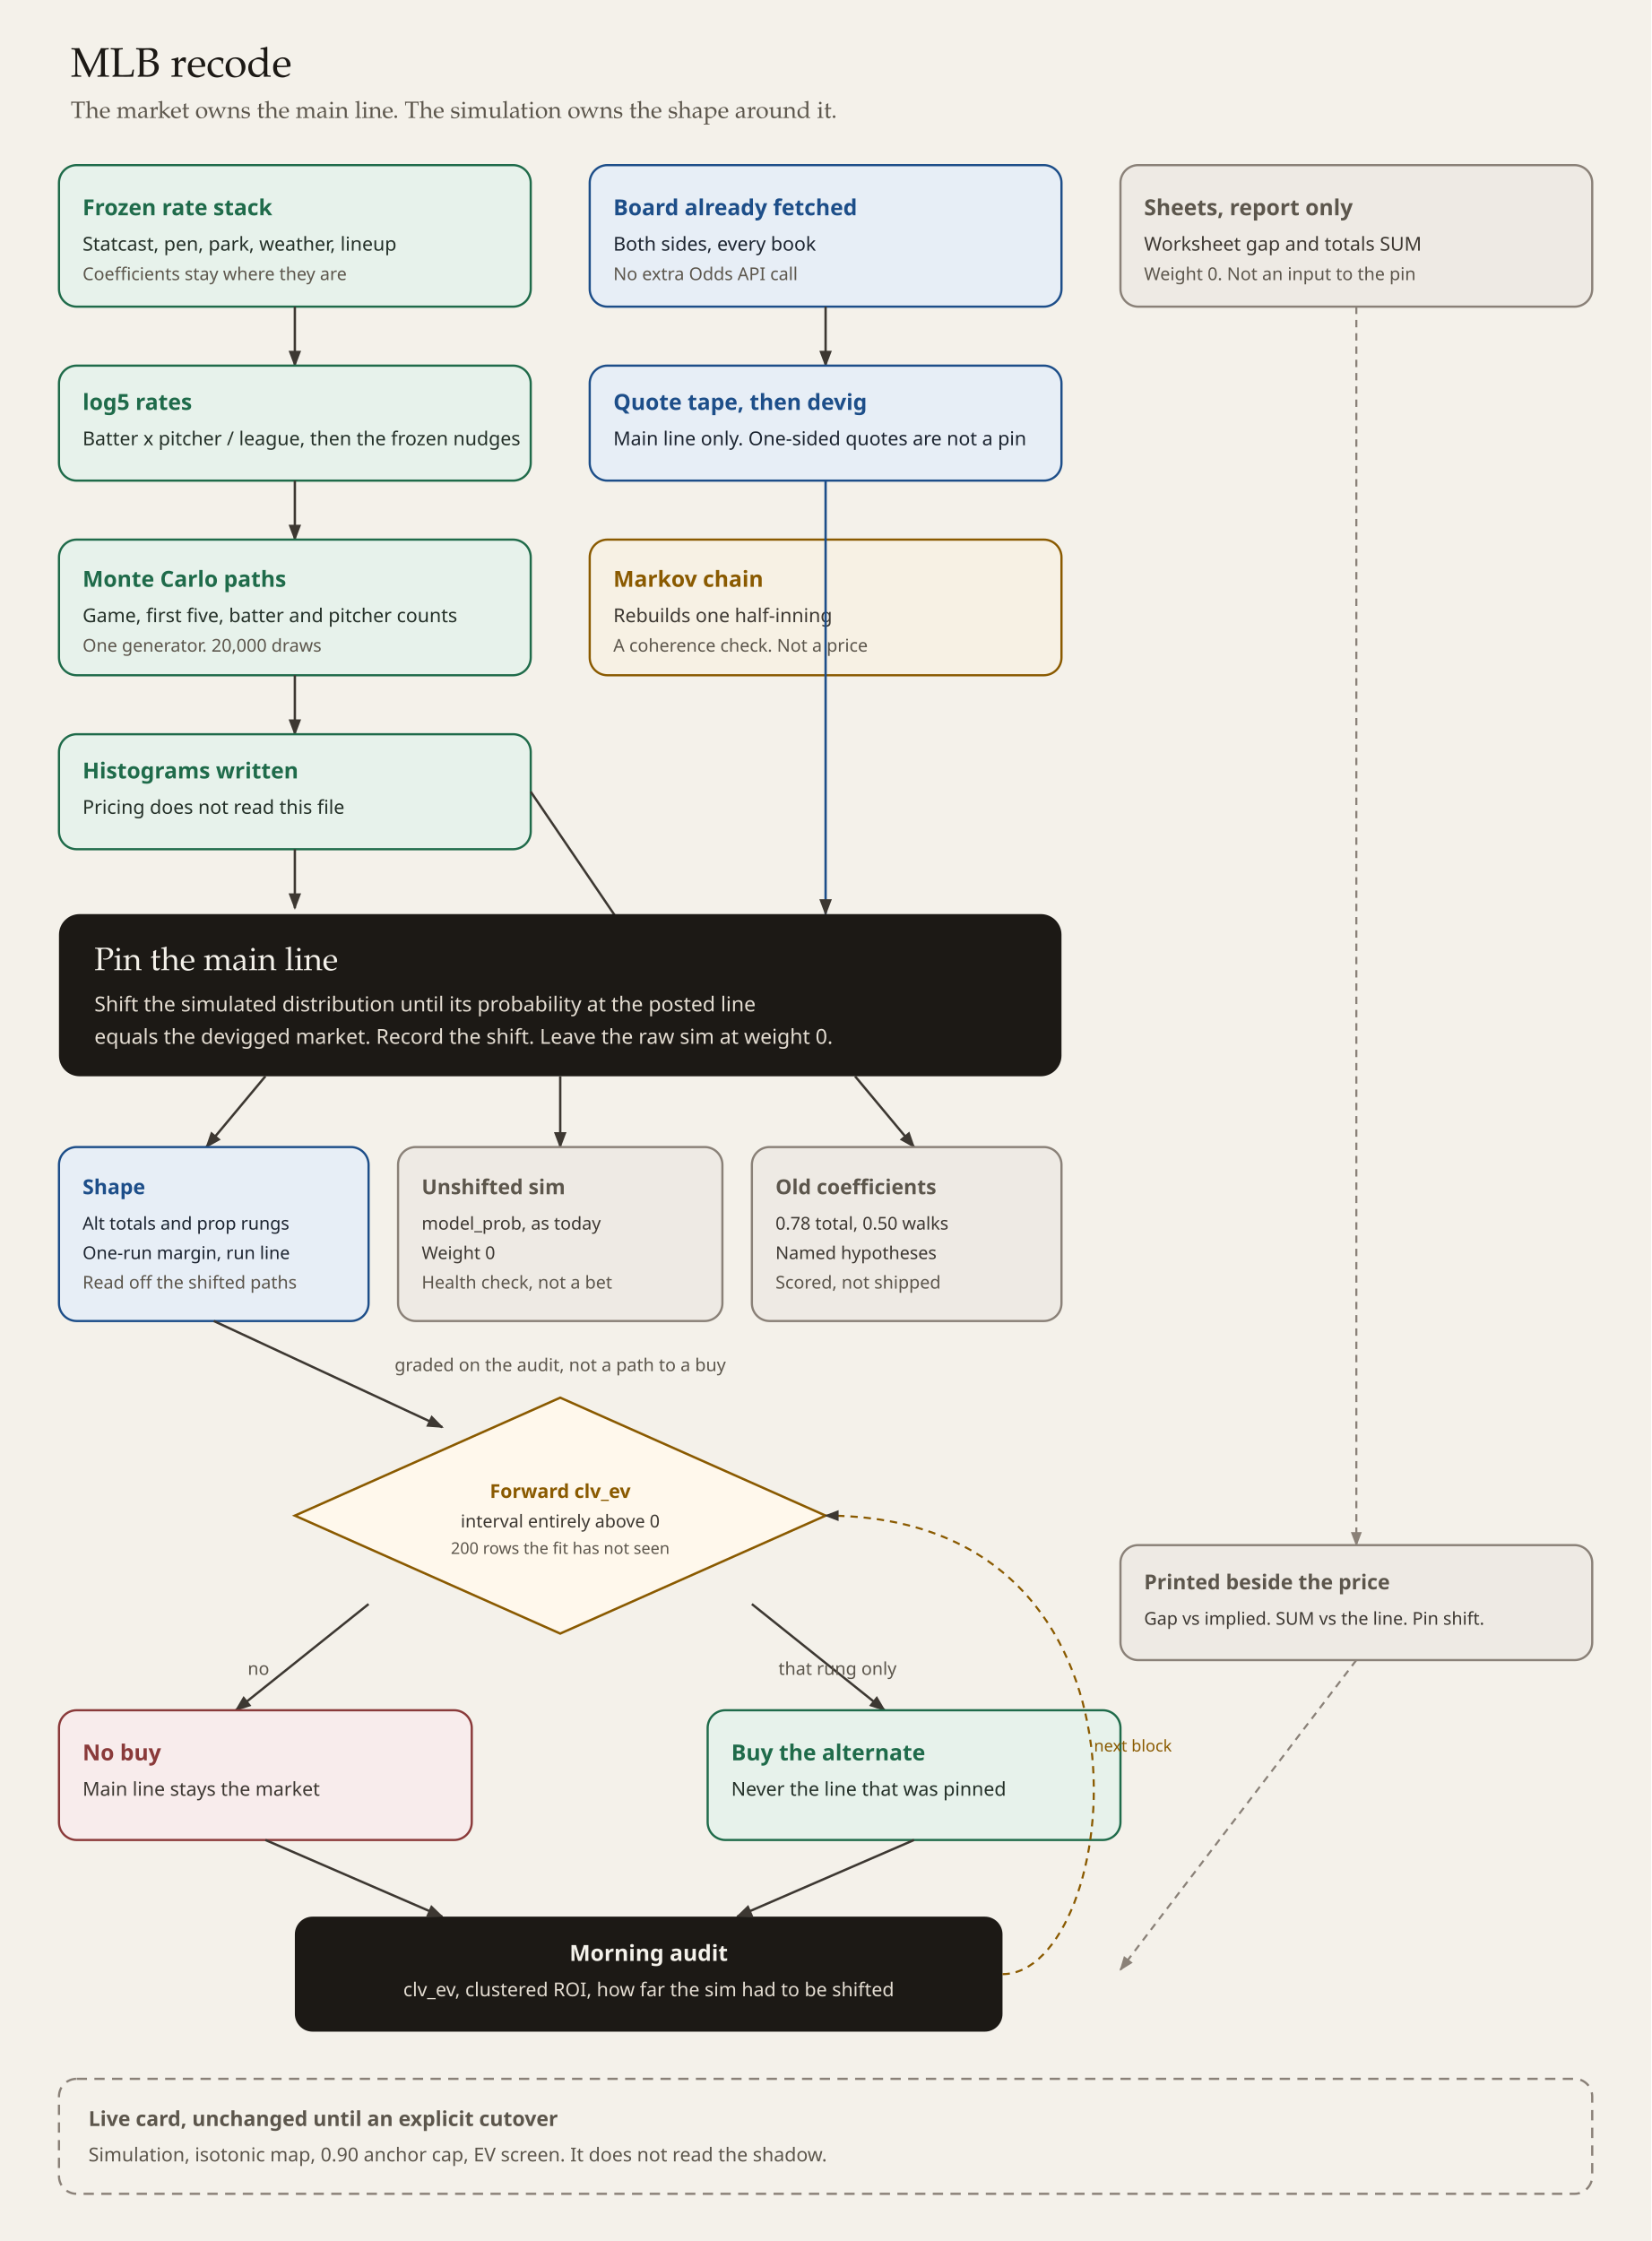
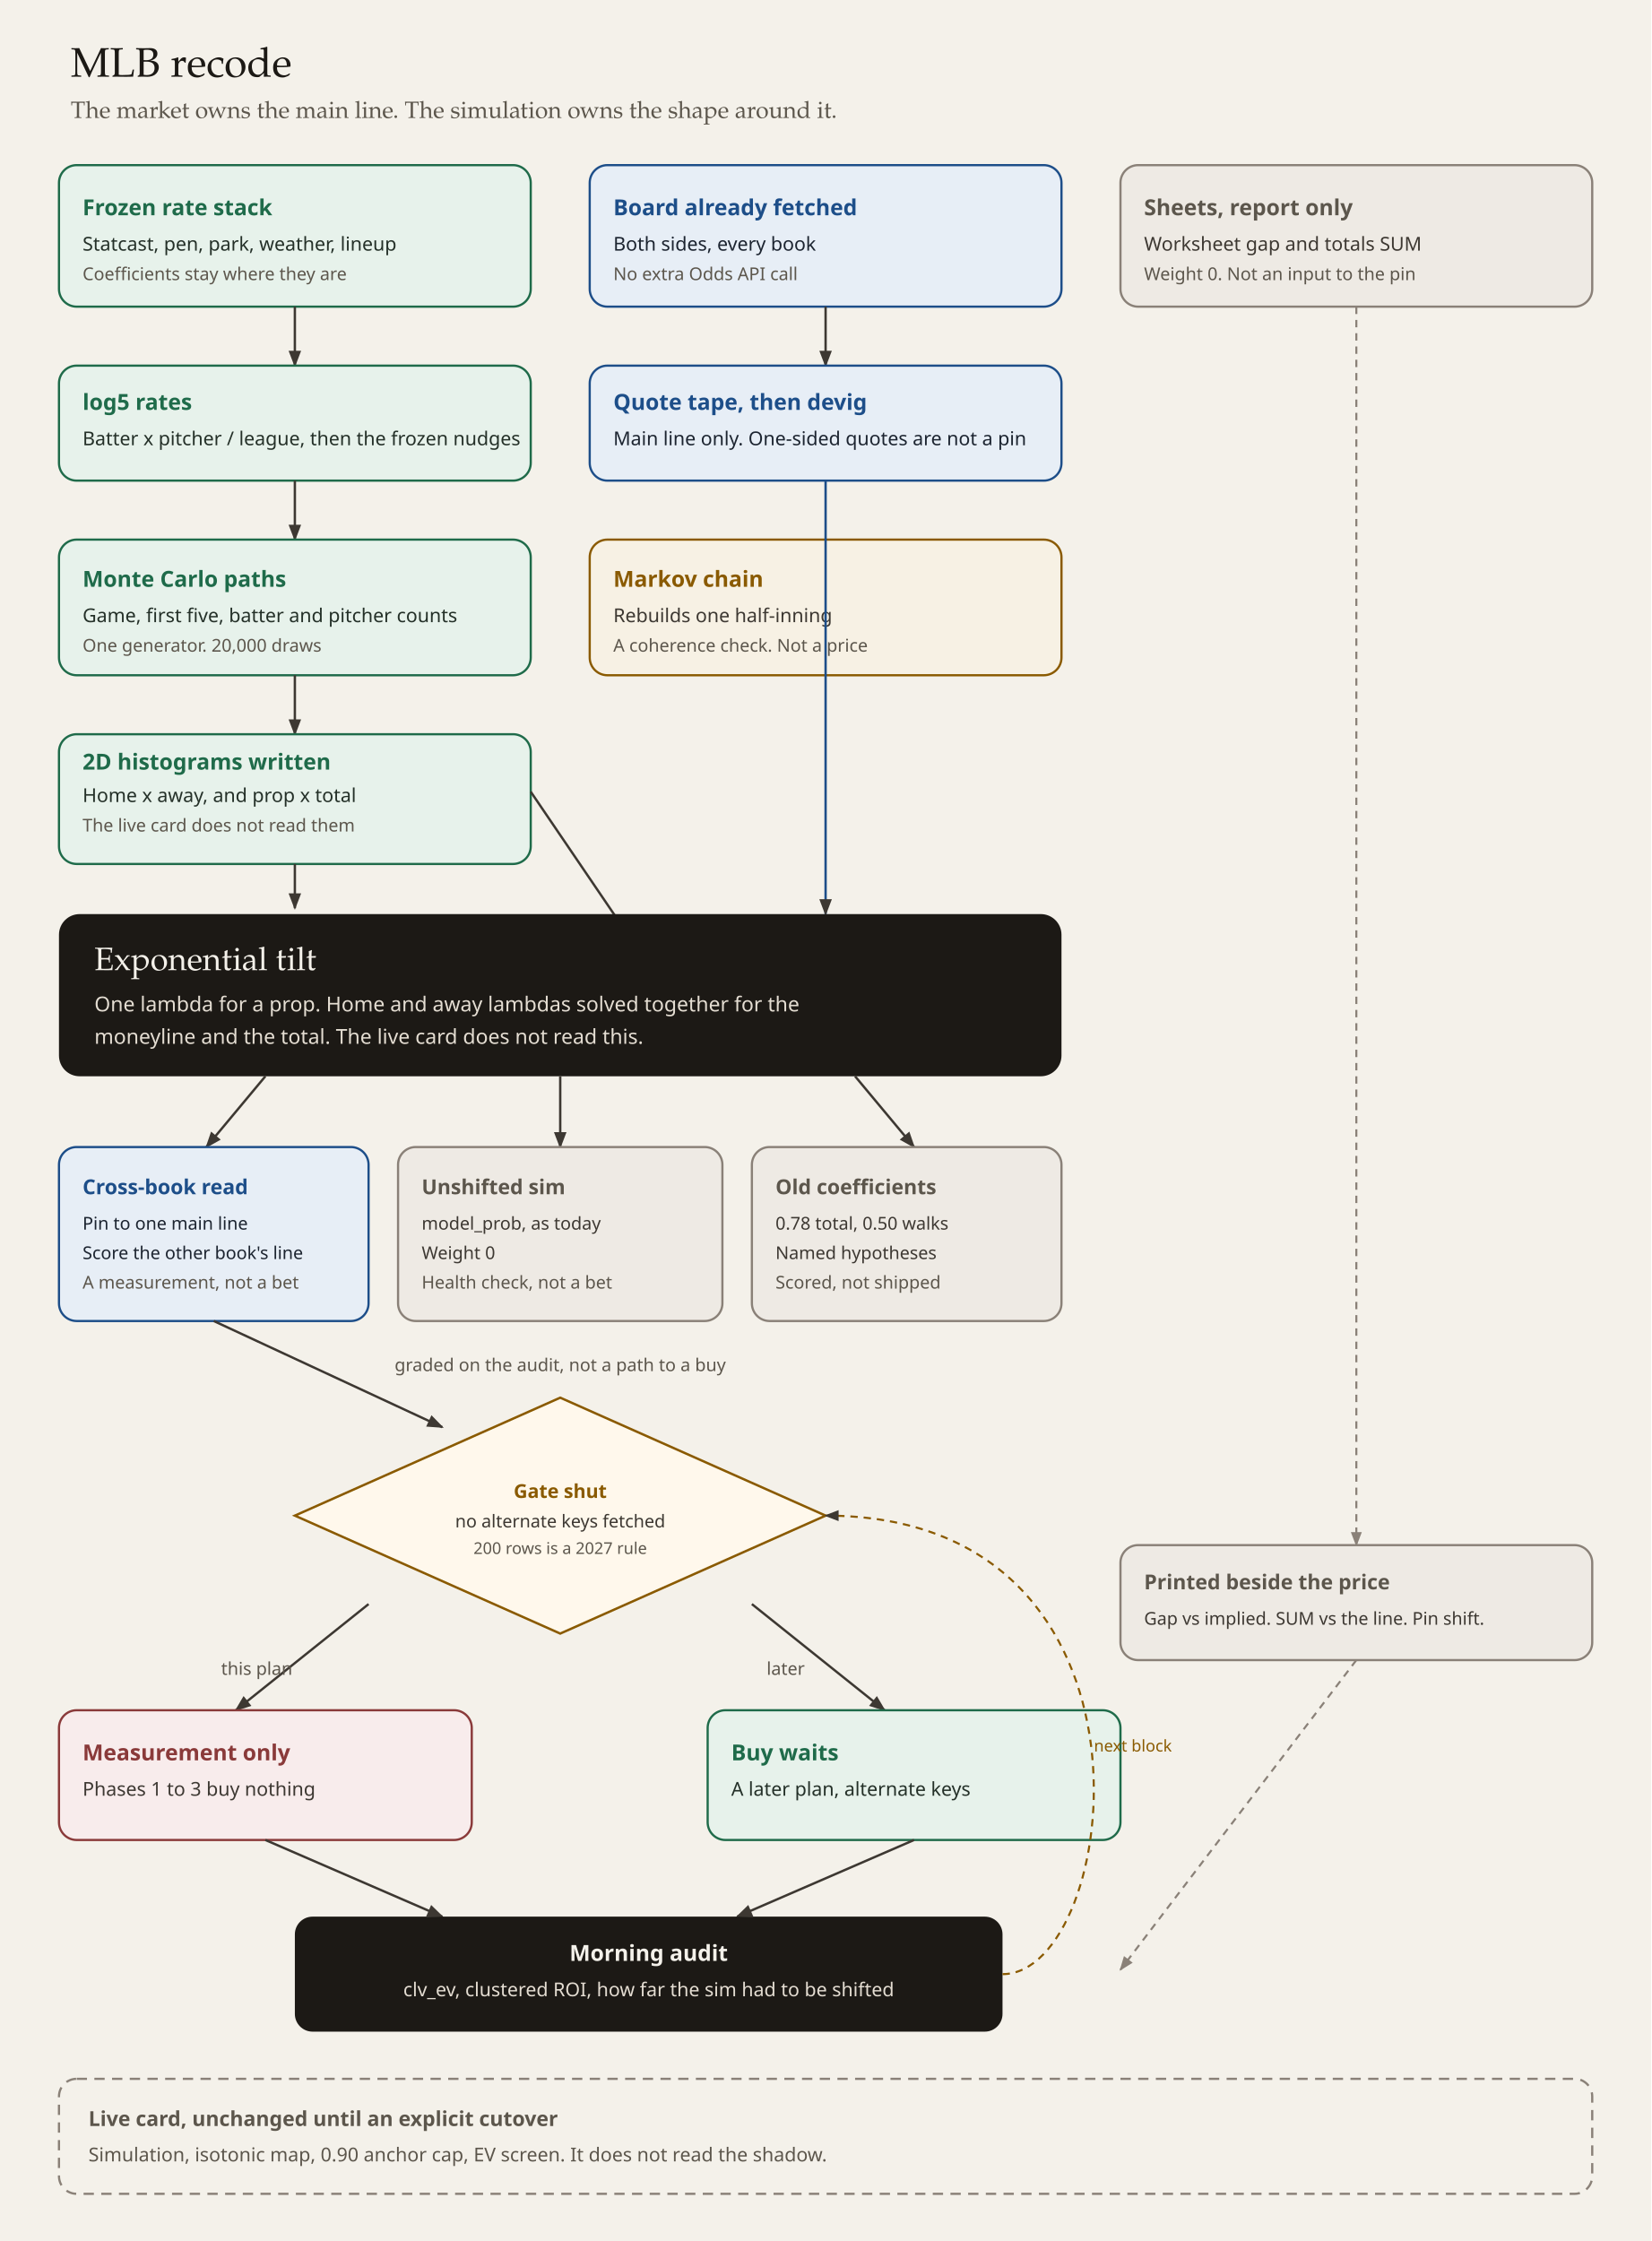
<svg xmlns="http://www.w3.org/2000/svg" width="1120" height="1520" viewBox="0 0 1120 1520">
  <rect width="1120" height="1520" fill="#f4f1ea" />
  <text x="48" y="52" font-family="Georgia, 'Iowan Old Style', Palatino, serif" font-size="28" fill="#1c1915">MLB recode</text>
  <text x="48" y="80" font-family="Georgia, Palatino, serif" font-size="16" fill="#5c564c">The market owns the main line. The simulation owns the shape around it.</text>
  <defs>
    <marker id="arr" viewBox="0 0 10 10" refX="9" refY="5" markerWidth="7" markerHeight="7" orient="auto-start-reverse">
      <path d="M 0 1.2 L 10 5 L 0 8.8 z" fill="#3d3832" />
    </marker>
    <marker id="arrSoft" viewBox="0 0 10 10" refX="9" refY="5" markerWidth="7" markerHeight="7" orient="auto-start-reverse">
      <path d="M 0 1.2 L 10 5 L 0 8.8 z" fill="#8a8178" />
    </marker>
  </defs>
  <g font-family="ui-sans-serif, system-ui, sans-serif">
    <rect x="40" y="112" width="320" height="96" rx="12" fill="#e7f2eb" stroke="#1f6b4a" stroke-width="1.5" />
    <text x="56" y="146" font-size="15" font-weight="650" fill="#1f6b4a">Frozen rate stack</text>
    <text x="56" y="170" font-size="13" fill="#243028">Statcast, pen, park, weather, lineup</text>
    <text x="56" y="190" font-size="12" fill="#5c564c">Coefficients stay where they are</text>
    <rect x="400" y="112" width="320" height="96" rx="12" fill="#e7eef6" stroke="#1d4e89" stroke-width="1.5" />
    <text x="416" y="146" font-size="15" font-weight="650" fill="#1d4e89">Board already fetched</text>
    <text x="416" y="170" font-size="13" fill="#1c2430">Both sides, every book</text>
    <text x="416" y="190" font-size="12" fill="#5c564c">No extra Odds API call</text>
    <rect x="760" y="112" width="320" height="96" rx="12" fill="#eeeae4" stroke="#8a8178" stroke-width="1.5" />
    <text x="776" y="146" font-size="15" font-weight="650" fill="#5c564c">Sheets, report only</text>
    <text x="776" y="170" font-size="13" fill="#3d3832">Worksheet gap and totals SUM</text>
    <text x="776" y="190" font-size="12" fill="#5c564c">Weight 0. Not an input to the pin</text>
    <line x1="200" y1="208" x2="200" y2="248" stroke="#3d3832" stroke-width="1.6" marker-end="url(#arr)" />
    <line x1="560" y1="208" x2="560" y2="248" stroke="#3d3832" stroke-width="1.6" marker-end="url(#arr)" />
    <line x1="920" y1="208" x2="920" y2="1048" stroke="#8a8178" stroke-width="1.4" stroke-dasharray="5 4" marker-end="url(#arrSoft)" />
    <rect x="40" y="248" width="320" height="78" rx="12" fill="#e7f2eb" stroke="#1f6b4a" stroke-width="1.5" />
    <text x="56" y="278" font-size="15" font-weight="650" fill="#1f6b4a">log5 rates</text>
    <text x="56" y="302" font-size="13" fill="#243028">Batter x pitcher / league, then the frozen nudges</text>
    <rect x="400" y="248" width="320" height="78" rx="12" fill="#e7eef6" stroke="#1d4e89" stroke-width="1.5" />
    <text x="416" y="278" font-size="15" font-weight="650" fill="#1d4e89">Quote tape, then devig</text>
    <text x="416" y="302" font-size="13" fill="#1c2430">Main line only. One-sided quotes are not a pin</text>
    <line x1="200" y1="326" x2="200" y2="366" stroke="#3d3832" stroke-width="1.6" marker-end="url(#arr)" />
    <rect x="40" y="366" width="320" height="92" rx="12" fill="#e7f2eb" stroke="#1f6b4a" stroke-width="1.5" />
    <text x="56" y="398" font-size="15" font-weight="650" fill="#1f6b4a">Monte Carlo paths</text>
    <text x="56" y="422" font-size="13" fill="#243028">Game, first five, batter and pitcher counts</text>
    <text x="56" y="442" font-size="12" fill="#5c564c">One generator. 20,000 draws</text>
    <rect x="400" y="366" width="320" height="92" rx="12" fill="#f7f1e4" stroke="#8a5a00" stroke-width="1.5" />
    <text x="416" y="398" font-size="15" font-weight="650" fill="#8a5a00">Markov chain</text>
    <text x="416" y="422" font-size="13" fill="#3d3832">Rebuilds one half-inning</text>
    <text x="416" y="442" font-size="12" fill="#5c564c">A coherence check. Not a price</text>
    <line x1="200" y1="458" x2="200" y2="498" stroke="#3d3832" stroke-width="1.6" marker-end="url(#arr)" />
    <line x1="560" y1="326" x2="560" y2="620" stroke="#1d4e89" stroke-width="1.6" marker-end="url(#arr)" />
-     <rect x="40" y="498" width="320" height="78" rx="12" fill="#e7f2eb" stroke="#1f6b4a" stroke-width="1.5" />
-     <text x="56" y="528" font-size="15" font-weight="650" fill="#1f6b4a">Histograms written</text>
-     <text x="56" y="552" font-size="13" fill="#243028">Pricing does not read this file</text>
-     <line x1="200" y1="576" x2="200" y2="616" stroke="#3d3832" stroke-width="1.6" marker-end="url(#arr)" />
+     <rect x="40" y="498" width="320" height="88" rx="12" fill="#e7f2eb" stroke="#1f6b4a" stroke-width="1.5" />
+     <text x="56" y="522" font-size="15" font-weight="650" fill="#1f6b4a">2D histograms written</text>
+     <text x="56" y="544" font-size="13" fill="#243028">Home x away, and prop x total</text>
+     <text x="56" y="564" font-size="12" fill="#5c564c">The live card does not read them</text>
+     <line x1="200" y1="586" x2="200" y2="616" stroke="#3d3832" stroke-width="1.6" marker-end="url(#arr)" />
    <line x1="360" y1="537" x2="430" y2="640" stroke="#3d3832" stroke-width="1.6" marker-end="url(#arr)" />
    <rect x="40" y="620" width="680" height="110" rx="14" fill="#1c1915" />
-     <text x="64" y="658" font-family="Georgia, Palatino, serif" font-size="22" fill="#f4f1ea">Pin the main line</text>
-     <text x="64" y="686" font-family="ui-sans-serif, system-ui, sans-serif" font-size="14" fill="#e4ddd2">Shift the simulated distribution until its probability at the posted line</text>
-     <text x="64" y="708" font-family="ui-sans-serif, system-ui, sans-serif" font-size="14" fill="#e4ddd2">equals the devigged market. Record the shift. Leave the raw sim at weight 0.</text>
+     <text x="64" y="658" font-family="Georgia, Palatino, serif" font-size="22" fill="#f4f1ea">Exponential tilt</text>
+     <text x="64" y="686" font-family="ui-sans-serif, system-ui, sans-serif" font-size="14" fill="#e4ddd2">One lambda for a prop. Home and away lambdas solved together for the</text>
+     <text x="64" y="708" font-family="ui-sans-serif, system-ui, sans-serif" font-size="14" fill="#e4ddd2">moneyline and the total. The live card does not read this.</text>
    <line x1="180" y1="730" x2="140" y2="778" stroke="#3d3832" stroke-width="1.6" marker-end="url(#arr)" />
    <line x1="380" y1="730" x2="380" y2="778" stroke="#3d3832" stroke-width="1.6" marker-end="url(#arr)" />
    <line x1="580" y1="730" x2="620" y2="778" stroke="#3d3832" stroke-width="1.6" marker-end="url(#arr)" />
    <rect x="40" y="778" width="210" height="118" rx="12" fill="#e7eef6" stroke="#1d4e89" stroke-width="1.5" />
-     <text x="56" y="810" font-size="14" font-weight="650" fill="#1d4e89">Shape</text>
-     <text x="56" y="834" font-size="12" fill="#1c2430">Alt totals and prop rungs</text>
-     <text x="56" y="854" font-size="12" fill="#1c2430">One-run margin, run line</text>
-     <text x="56" y="874" font-size="12" fill="#5c564c">Read off the shifted paths</text>
+     <text x="56" y="810" font-size="14" font-weight="650" fill="#1d4e89">Cross-book read</text>
+     <text x="56" y="834" font-size="12" fill="#1c2430">Pin to one main line</text>
+     <text x="56" y="854" font-size="12" fill="#1c2430">Score the other book's line</text>
+     <text x="56" y="874" font-size="12" fill="#5c564c">A measurement, not a bet</text>
    <rect x="270" y="778" width="220" height="118" rx="12" fill="#eeeae4" stroke="#8a8178" stroke-width="1.5" />
    <text x="286" y="810" font-size="14" font-weight="650" fill="#5c564c">Unshifted sim</text>
    <text x="286" y="834" font-size="12" fill="#3d3832">model_prob, as today</text>
    <text x="286" y="854" font-size="12" fill="#3d3832">Weight 0</text>
    <text x="286" y="874" font-size="12" fill="#5c564c">Health check, not a bet</text>
    <rect x="510" y="778" width="210" height="118" rx="12" fill="#eeeae4" stroke="#8a8178" stroke-width="1.5" />
    <text x="526" y="810" font-size="14" font-weight="650" fill="#5c564c">Old coefficients</text>
    <text x="526" y="834" font-size="12" fill="#3d3832">0.78 total, 0.50 walks</text>
    <text x="526" y="854" font-size="12" fill="#3d3832">Named hypotheses</text>
    <text x="526" y="874" font-size="12" fill="#5c564c">Scored, not shipped</text>
    <line x1="145" y1="896" x2="300" y2="968" stroke="#3d3832" stroke-width="1.6" marker-end="url(#arr)" />
    <text x="380" y="930" text-anchor="middle" font-size="12" fill="#5c564c">graded on the audit, not a path to a buy</text>
    <polygon points="380,948 560,1028 380,1108 200,1028" fill="#fff8ec" stroke="#8a5a00" stroke-width="1.6" />
-     <text x="380" y="1016" text-anchor="middle" font-size="13" font-weight="650" fill="#8a5a00">Forward clv_ev</text>
-     <text x="380" y="1036" text-anchor="middle" font-size="12" fill="#3d3832">interval entirely above 0</text>
-     <text x="380" y="1054" text-anchor="middle" font-size="11" fill="#5c564c">200 rows the fit has not seen</text>
+     <text x="380" y="1016" text-anchor="middle" font-size="13" font-weight="650" fill="#8a5a00">Gate shut</text>
+     <text x="380" y="1036" text-anchor="middle" font-size="12" fill="#3d3832">no alternate keys fetched</text>
+     <text x="380" y="1054" text-anchor="middle" font-size="11" fill="#5c564c">200 rows is a 2027 rule</text>
    <rect x="760" y="1048" width="320" height="78" rx="12" fill="#eeeae4" stroke="#8a8178" stroke-width="1.5" />
    <text x="776" y="1078" font-size="14" font-weight="650" fill="#5c564c">Printed beside the price</text>
    <text x="776" y="1102" font-size="12" fill="#3d3832">Gap vs implied. SUM vs the line. Pin shift.</text>
    <line x1="250" y1="1088" x2="160" y2="1160" stroke="#3d3832" stroke-width="1.6" marker-end="url(#arr)" />
    <line x1="510" y1="1088" x2="600" y2="1160" stroke="#3d3832" stroke-width="1.6" marker-end="url(#arr)" />
-     <text x="168" y="1136" font-size="12" fill="#5c564c">no</text>
-     <text x="528" y="1136" font-size="12" fill="#5c564c">that rung only</text>
+     <text x="150" y="1136" font-size="12" fill="#5c564c">this plan</text>
+     <text x="520" y="1136" font-size="12" fill="#5c564c">later</text>
    <rect x="40" y="1160" width="280" height="88" rx="12" fill="#f8ecec" stroke="#8a3a3a" stroke-width="1.5" />
-     <text x="56" y="1194" font-size="15" font-weight="650" fill="#8a3a3a">No buy</text>
-     <text x="56" y="1218" font-size="13" fill="#3d3832">Main line stays the market</text>
+     <text x="56" y="1194" font-size="15" font-weight="650" fill="#8a3a3a">Measurement only</text>
+     <text x="56" y="1218" font-size="13" fill="#3d3832">Phases 1 to 3 buy nothing</text>
    <rect x="480" y="1160" width="280" height="88" rx="12" fill="#e7f2eb" stroke="#1f6b4a" stroke-width="1.5" />
-     <text x="496" y="1194" font-size="15" font-weight="650" fill="#1f6b4a">Buy the alternate</text>
-     <text x="496" y="1218" font-size="13" fill="#243028">Never the line that was pinned</text>
+     <text x="496" y="1194" font-size="15" font-weight="650" fill="#1f6b4a">Buy waits</text>
+     <text x="496" y="1218" font-size="13" fill="#243028">A later plan, alternate keys</text>
    <line x1="180" y1="1248" x2="300" y2="1300" stroke="#3d3832" stroke-width="1.6" marker-end="url(#arr)" />
    <line x1="620" y1="1248" x2="500" y2="1300" stroke="#3d3832" stroke-width="1.6" marker-end="url(#arr)" />
    <line x1="920" y1="1126" x2="760" y2="1336" stroke="#8a8178" stroke-width="1.4" stroke-dasharray="5 4" marker-end="url(#arrSoft)" />
    <rect x="200" y="1300" width="480" height="78" rx="12" fill="#1c1915" />
    <text x="440" y="1330" text-anchor="middle" font-size="15" font-weight="650" fill="#f4f1ea">Morning audit</text>
    <text x="440" y="1354" text-anchor="middle" font-size="13" fill="#e4ddd2">clv_ev, clustered ROI, how far the sim had to be shifted</text>
    <path d="M 680 1339 C 760 1339, 800 1028, 560 1028" fill="none" stroke="#8a5a00" stroke-width="1.4" stroke-dasharray="5 4" marker-end="url(#arr)" />
    <text x="742" y="1188" font-size="11" fill="#8a5a00">next block</text>
    <rect x="40" y="1410" width="1040" height="78" rx="12" fill="none" stroke="#8a8178" stroke-width="1.5" stroke-dasharray="7 5" />
    <text x="60" y="1442" font-size="14" font-weight="650" fill="#5c564c">Live card, unchanged until an explicit cutover</text>
    <text x="60" y="1466" font-size="13" fill="#5c564c">Simulation, isotonic map, 0.90 anchor cap, EV screen. It does not read the shadow.</text>
  </g>
</svg>
